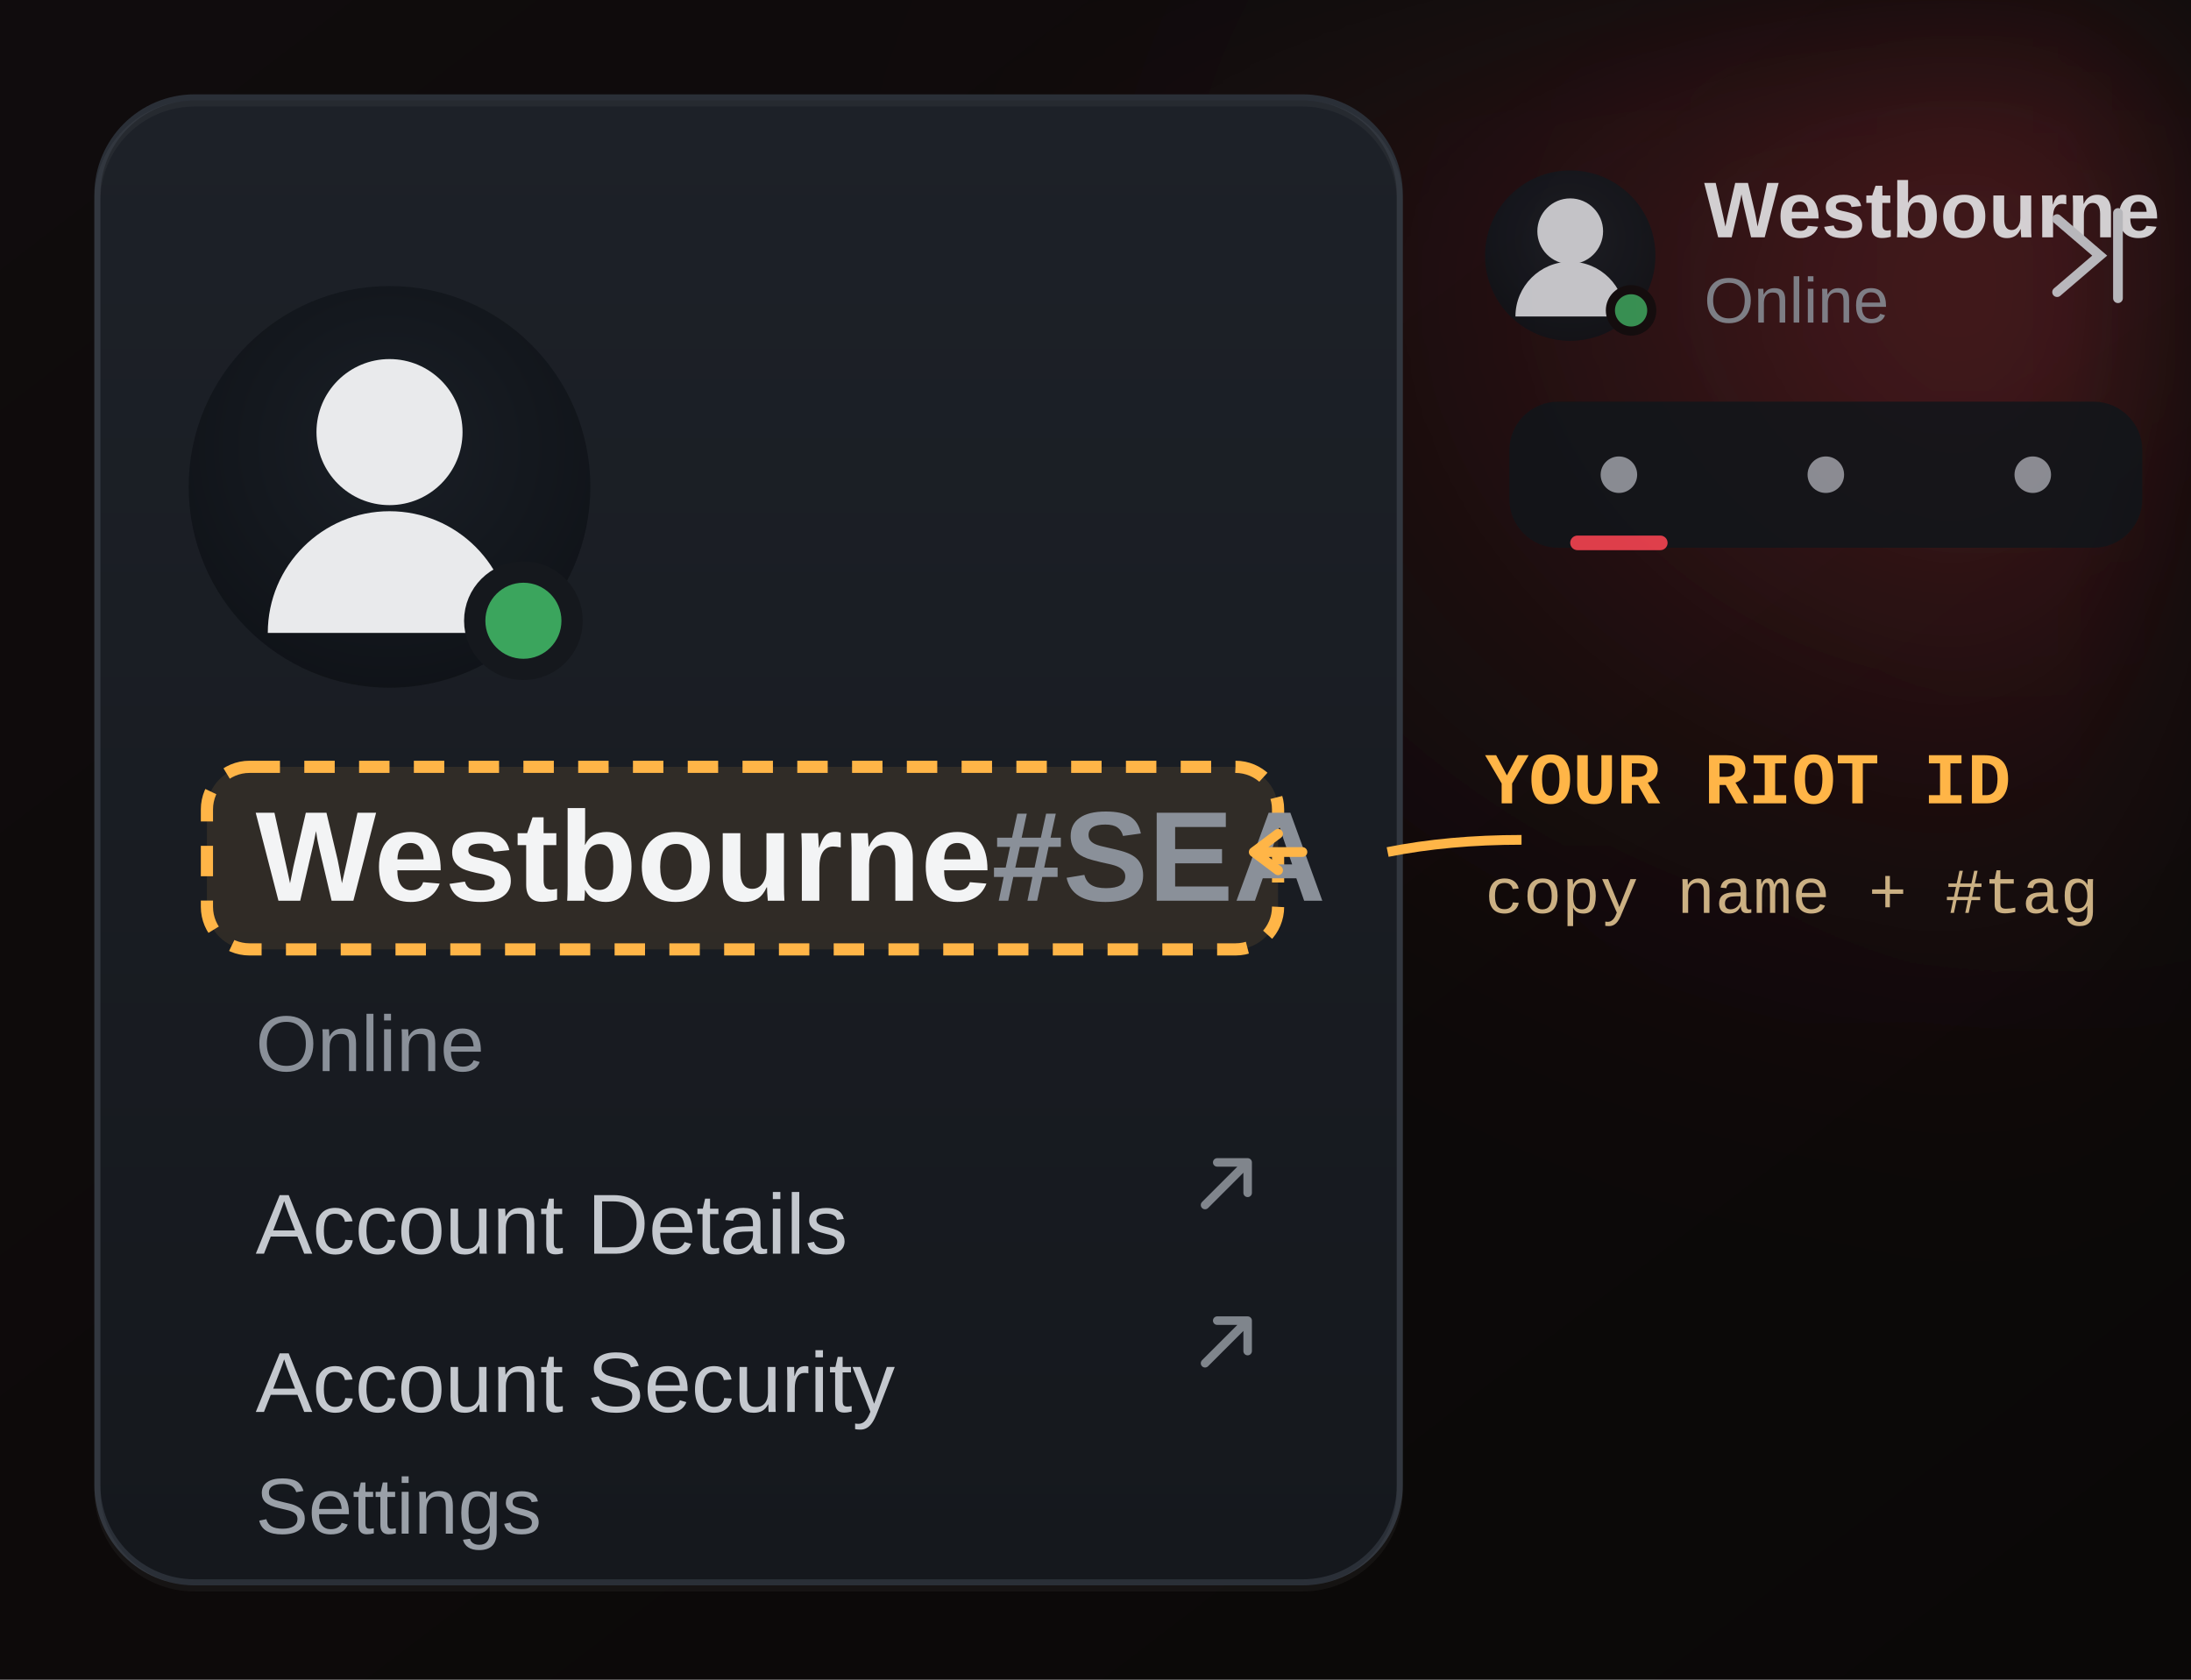
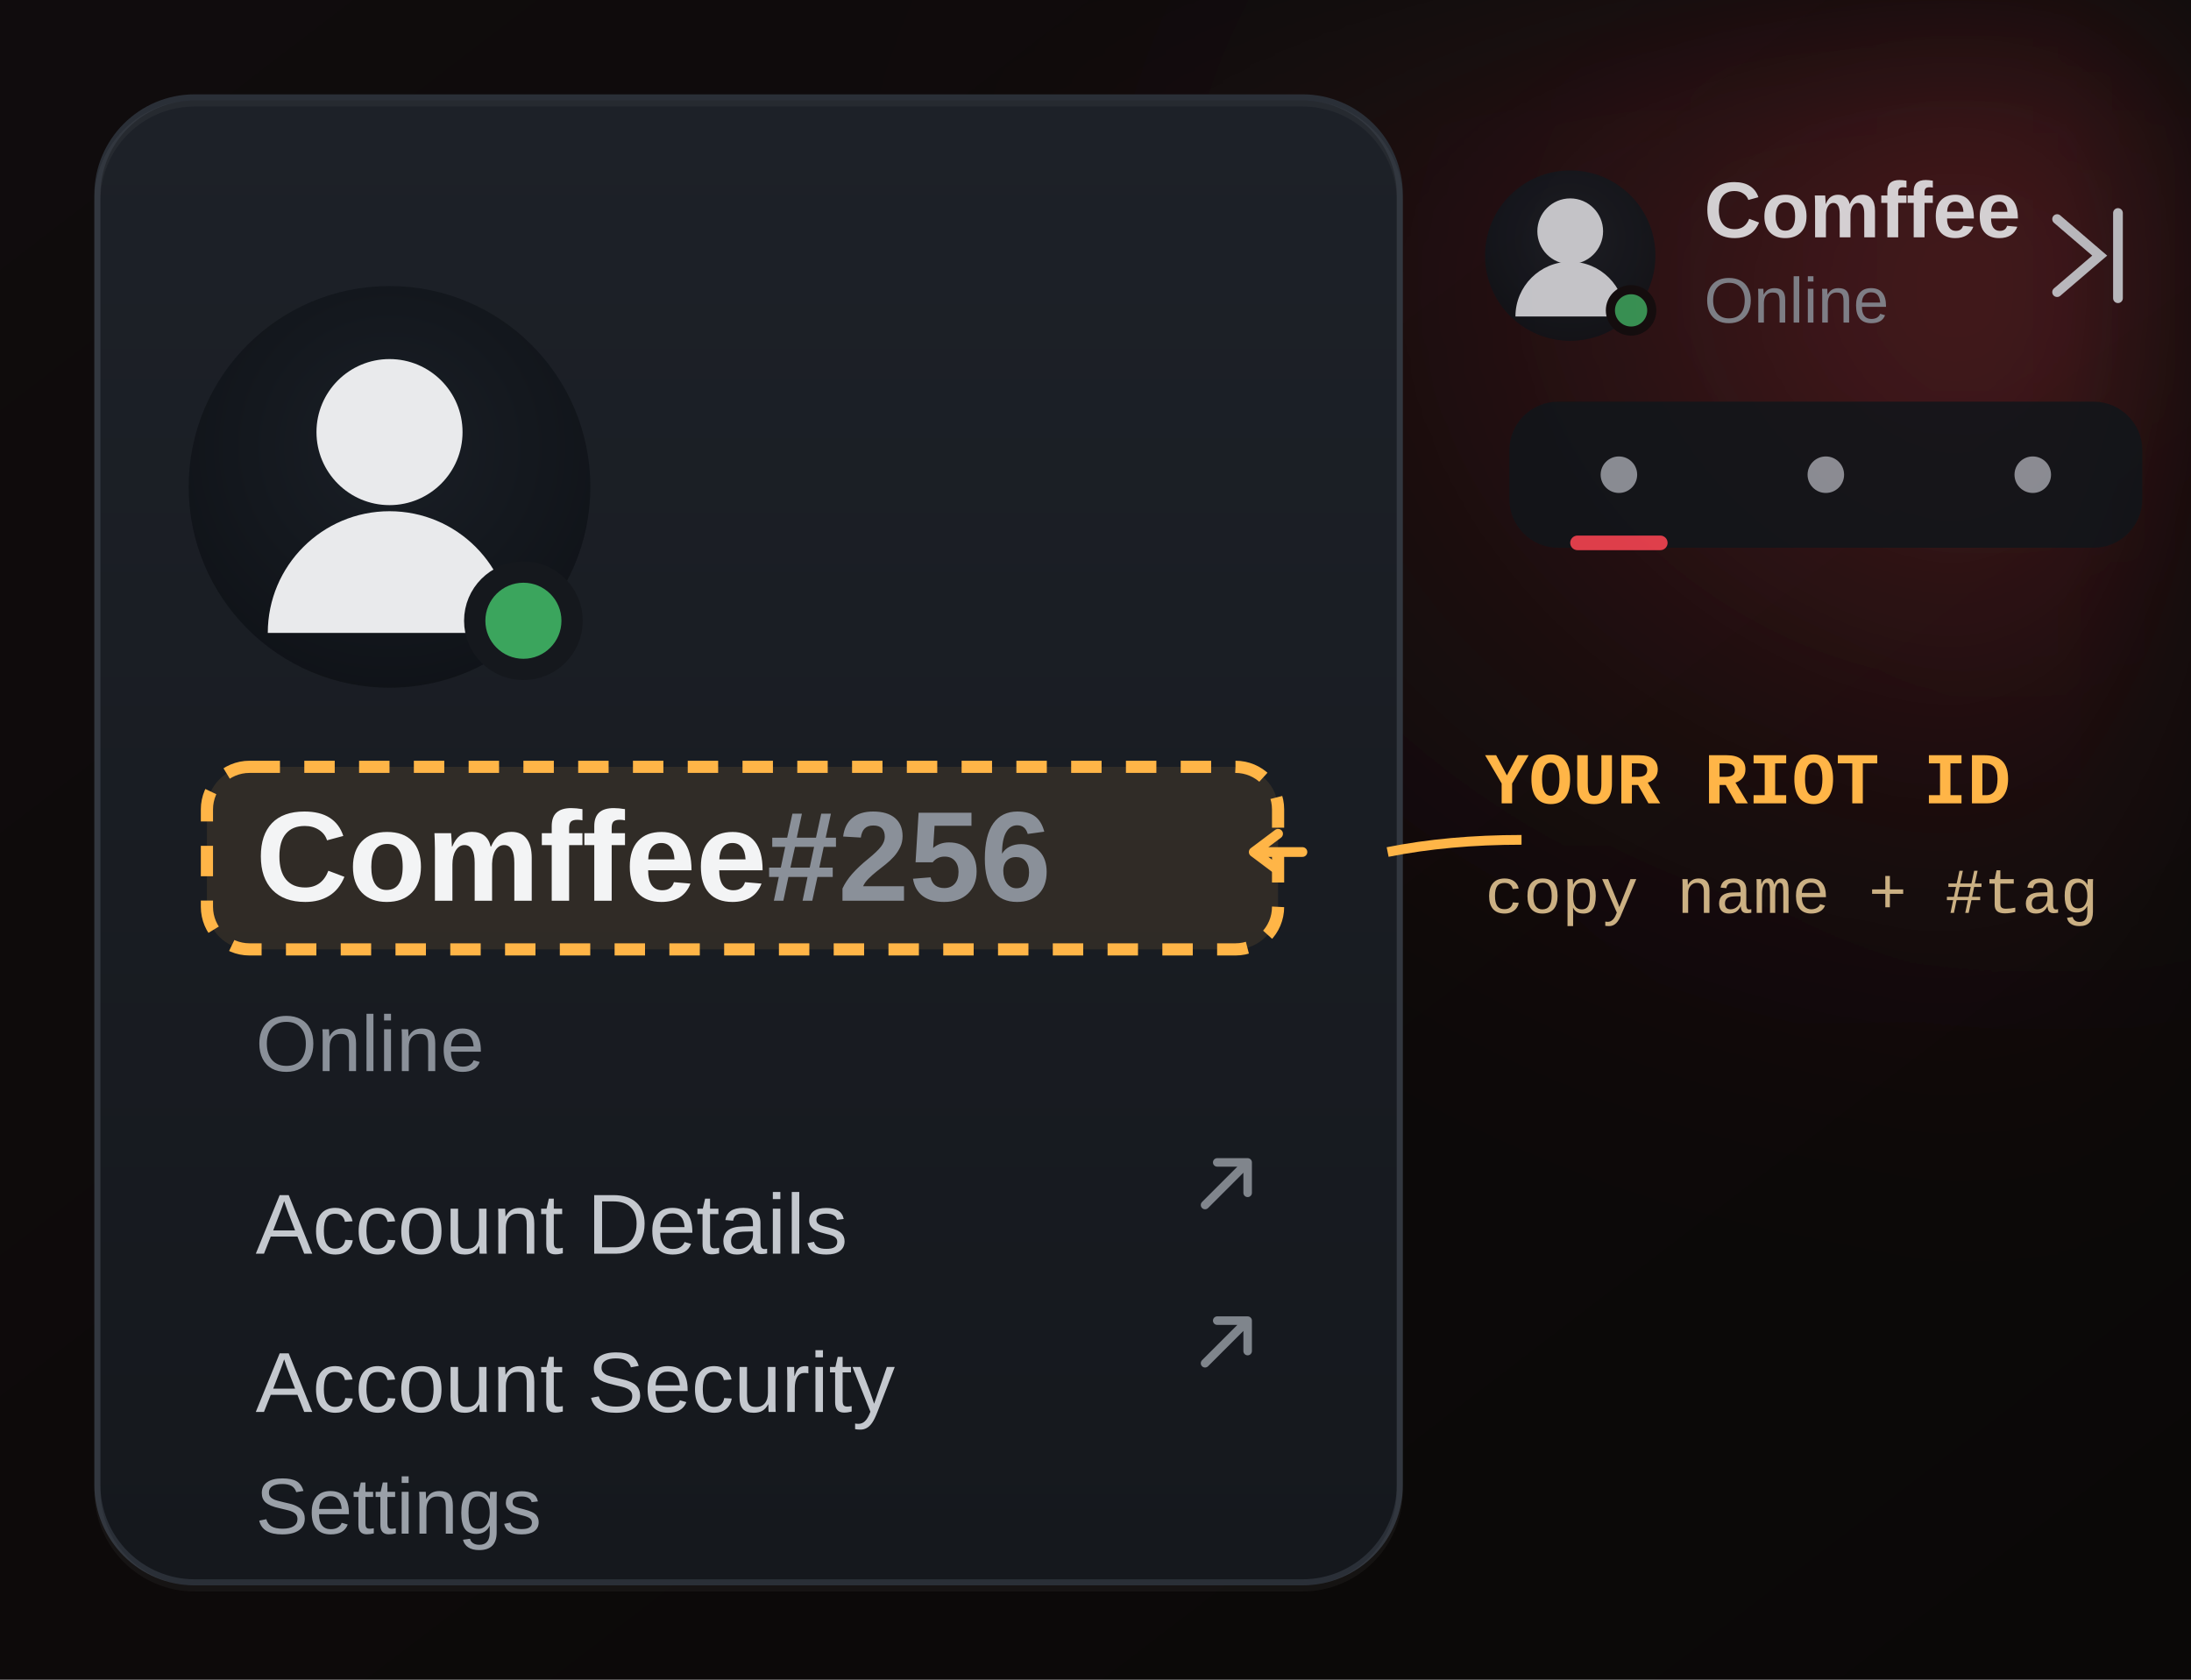
<svg xmlns="http://www.w3.org/2000/svg" viewBox="0 0 360 276" width="360" height="276" role="img" aria-label="Example: a game account menu showing the player name and #tag">
  <defs>
    <linearGradient id="bg" x1="0" y1="0" x2="1" y2="1">
      <stop offset="0" stop-color="#100c0d" />
      <stop offset="1" stop-color="#0a0807" />
    </linearGradient>
    <radialGradient id="redBlur" cx="0.74" cy="0.32" r="0.6">
      <stop offset="0" stop-color="#ff4655" stop-opacity="0.30" />
      <stop offset="0.55" stop-color="#ff4655" stop-opacity="0.07" />
      <stop offset="1" stop-color="#ff4655" stop-opacity="0" />
    </radialGradient>
    <linearGradient id="panel" x1="0" y1="0" x2="0" y2="1">
      <stop offset="0" stop-color="#1d2128" />
      <stop offset="1" stop-color="#15181d" />
    </linearGradient>
    <radialGradient id="avatar" cx="0.5" cy="0.4" r="0.7">
      <stop offset="0" stop-color="#1a1f26" />
      <stop offset="1" stop-color="#0e1116" />
    </radialGradient>
    <filter id="blur" x="-50%" y="-50%" width="200%" height="200%">
      <feGaussianBlur stdDeviation="22" />
    </filter>
    <clipPath id="avClip">
      <circle cx="64" cy="80" r="33" />
    </clipPath>
    <clipPath id="avClipSm">
      <circle cx="258" cy="42" r="14" />
    </clipPath>
  </defs>
  <rect width="360" height="276" fill="url(#bg)" />
  <ellipse cx="266" cy="88" rx="150" ry="120" fill="url(#redBlur)" filter="url(#blur)" />
  <g opacity="0.85">
    <circle cx="258" cy="42" r="14" fill="url(#avatar)" />
    <g clip-path="url(#avClipSm)" fill="#dfe2e6">
      <circle cx="258" cy="38" r="5.4" />
      <path d="M249 52 a9 9 0 0 1 18 0 z" />
    </g>
    <circle cx="268" cy="51" r="3.4" fill="#3BA55D" stroke="#100c0d" stroke-width="1.5" />
-     <text x="280" y="39" font-family="'Segoe UI',Arial,sans-serif" font-size="13" font-weight="700" fill="#eef0f2">Westbourne</text>
+     <text x="280" y="39" font-family="'Segoe UI',Arial,sans-serif" font-size="13" font-weight="700" fill="#eef0f2">Comffee</text>
    <text x="280" y="53" font-family="'Segoe UI',Arial,sans-serif" font-size="10.5" fill="#8a9099">Online</text>
    <g stroke="#cfd3d8" stroke-width="1.6" fill="none" stroke-linecap="round">
      <path d="M338 36 l7 6 -7 6" />
      <path d="M348 35 v14" />
    </g>
    <rect x="248" y="66" width="104" height="24" rx="8" fill="#11151a" />
    <g fill="#9aa0a8">
      <circle cx="266" cy="78" r="3" />
      <circle cx="300" cy="78" r="3" />
      <circle cx="334" cy="78" r="3" />
    </g>
    <rect x="258" y="88" width="16" height="2.4" rx="1.2" fill="#ff4655" />
  </g>
  <rect x="16" y="16" width="214" height="244" rx="16" fill="url(#panel)" stroke="#2a2f37" stroke-width="1" />
  <rect x="16" y="16" width="214" height="244" rx="16" fill="none" stroke="#ffffff" stroke-opacity="0.04" stroke-width="1" transform="translate(0,1)" />
  <circle cx="64" cy="80" r="33" fill="url(#avatar)" />
  <g clip-path="url(#avClip)" fill="#e9eaec">
    <circle cx="64" cy="71" r="12" />
    <path d="M44 104 a20 20 0 0 1 40 0 z" />
  </g>
  <circle cx="86" cy="102" r="8" fill="#3BA55D" stroke="#15181d" stroke-width="3.5" />
  <rect x="34" y="126" width="176" height="30" rx="7" fill="#ffb547" fill-opacity="0.10" stroke="#ffb547" stroke-width="2" stroke-dasharray="5 4" />
-   <text x="42" y="148" font-family="'Segoe UI',Arial,sans-serif" font-size="21" font-weight="800" fill="#f3f4f5">Westbourne<tspan fill="#8a9099" font-weight="700">#SEA</tspan>
+   <text x="42" y="148" font-family="'Segoe UI',Arial,sans-serif" font-size="21" font-weight="800" fill="#f3f4f5">Comffee<tspan fill="#8a9099" font-weight="700">#256</tspan>
  </text>
  <text x="42" y="176" font-family="'Segoe UI',Arial,sans-serif" font-size="13" fill="#8a9099">Online</text>
  <g font-family="'Segoe UI',Arial,sans-serif" font-size="14" fill="#c4c8ce">
    <text x="42" y="206">Account Details</text>
    <text x="42" y="232">Account Security</text>
    <text x="42" y="252" font-size="13" fill="#9aa0a8">Settings</text>
  </g>
  <g stroke="#9aa0a8" stroke-width="1.4" fill="none" stroke-linecap="round" opacity="0.8">
    <path d="M198 198 l7 -7 m0 0 h-5 m5 0 v5" />
    <path d="M198 224 l7 -7 m0 0 h-5 m5 0 v5" />
  </g>
  <g font-family="ui-monospace,Consolas,'Courier New',monospace" fill="#ffb547">
    <path d="M250 138 q-12 0 -22 2" stroke="#ffb547" stroke-width="1.6" fill="none" marker-end="" />
    <path d="M214 140 l-8 0 m0 0 l4 -3 m-4 3 l4 3" stroke="#ffb547" stroke-width="1.6" fill="none" stroke-linecap="round" />
    <text x="244" y="132" font-size="12" font-weight="700">YOUR RIOT ID</text>
    <text x="244" y="150" font-size="10.5" fill="#cbb083">copy name + #tag</text>
  </g>
</svg>
